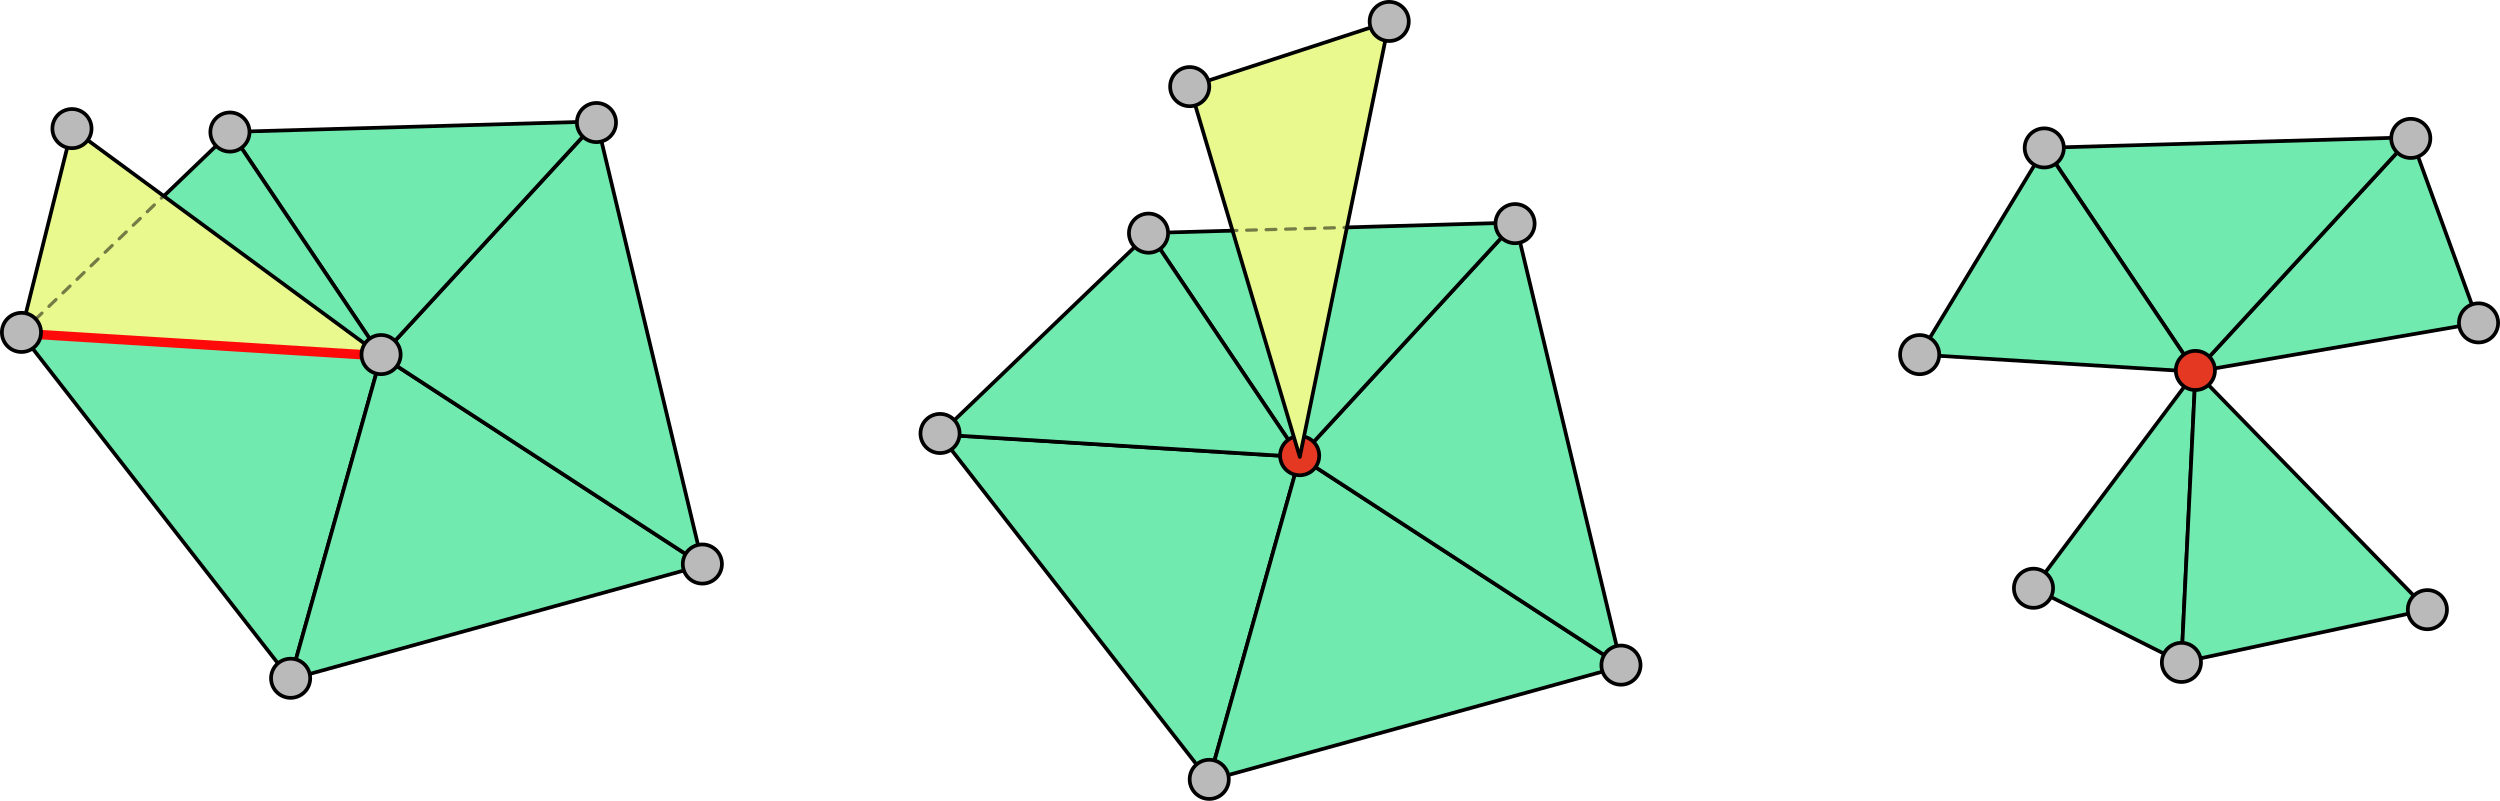
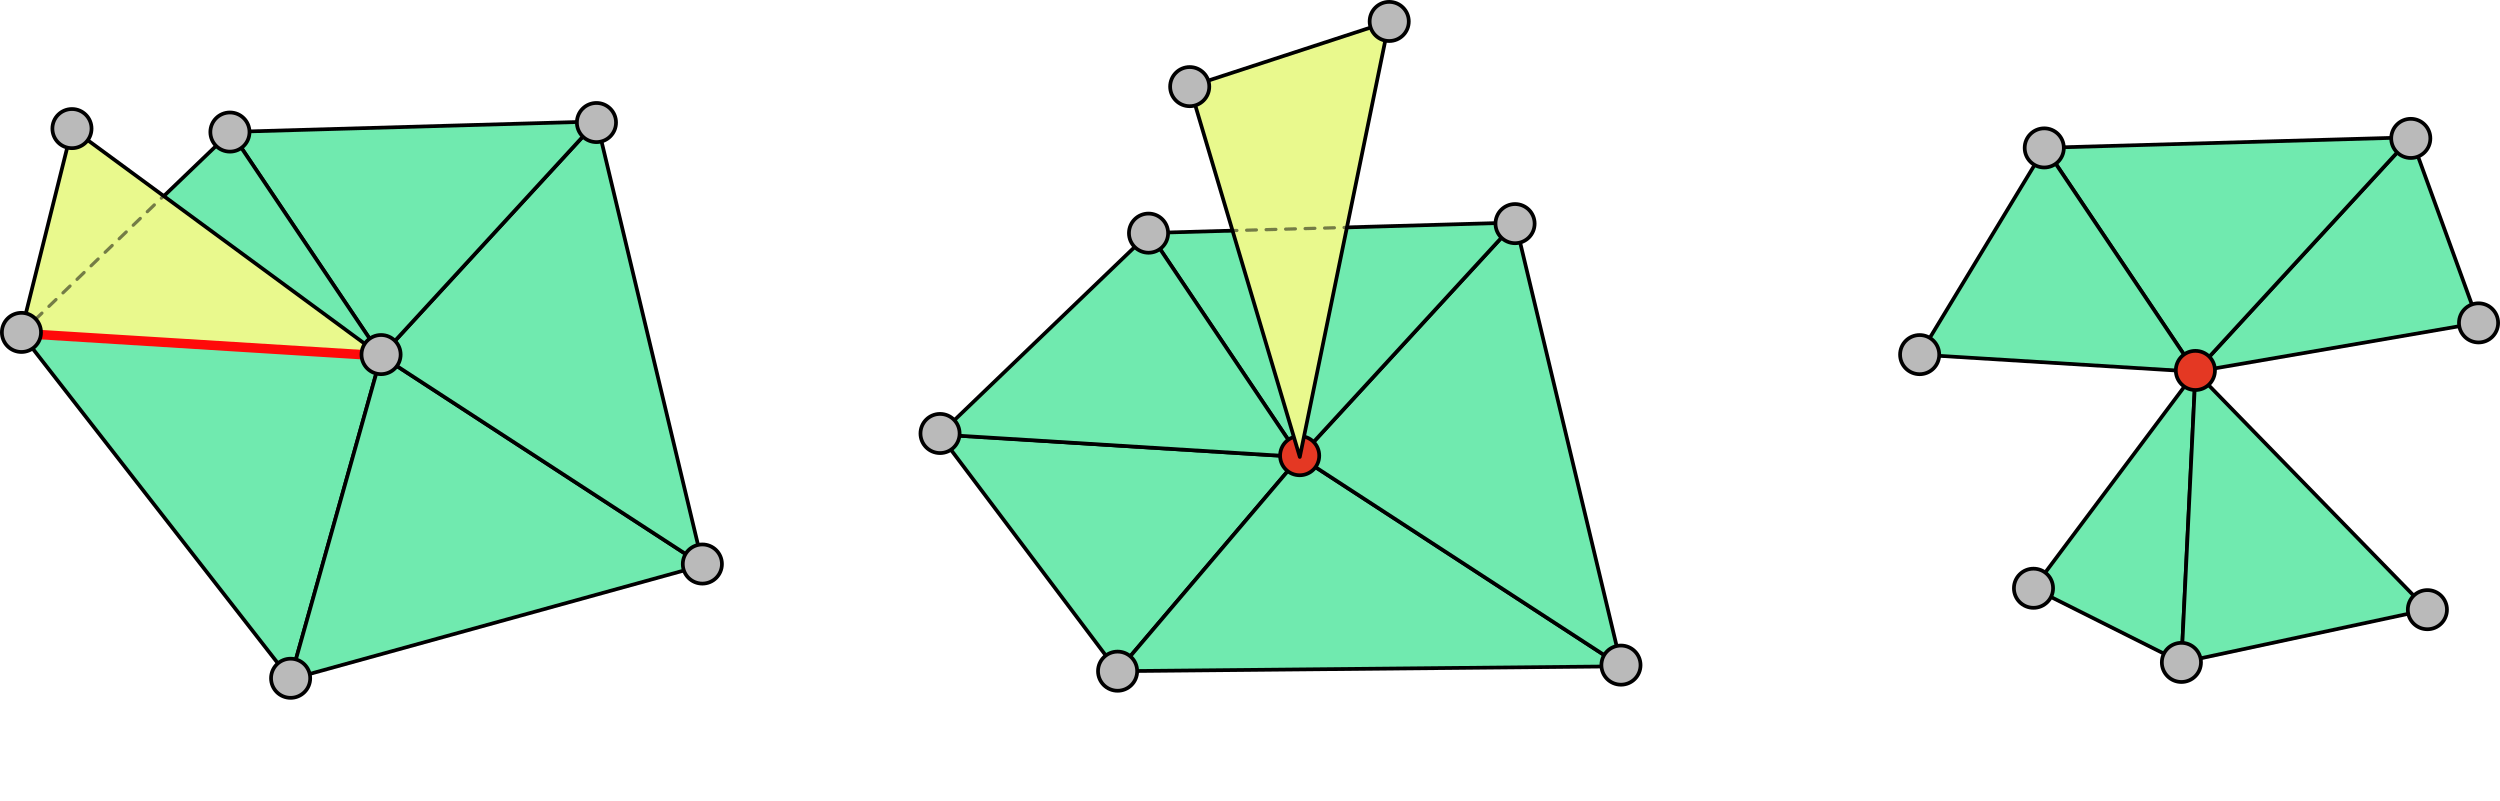
<svg xmlns="http://www.w3.org/2000/svg" width="280.745mm" height="89.928mm" viewBox="0 0 280.745 89.928" version="1.1" id="svg834">
  <defs id="defs828" />
  <g id="layer1" transform="translate(-0.561738,-0.8094535)">
    <g transform="translate(42.72456,-81.16638)" id="layer1-6" style="display:inline">
-       <path id="path859" d="m 103.802,133.289 -40.466,-2.52 30.262,38.84 z" style="fill:#70eaaf;fill-opacity:1;stroke:#000000;stroke-width:0.419;stroke-miterlimit:4;stroke-dasharray:none;stroke-opacity:1" />
-       <path style="fill:#70eaaf;fill-opacity:1;stroke:#000000;stroke-width:0.419;stroke-miterlimit:4;stroke-dasharray:none;stroke-opacity:1" d="m 103.802,133.289 36.127,23.515 -46.331,12.805 z" id="path857" />
+       <path id="path859" d="m 103.802,133.289 -40.466,-2.52 20.006,26.579 z" style="fill:#70eaaf;fill-opacity:1;stroke:#000000;stroke-width:0.419;stroke-miterlimit:4;stroke-dasharray:none;stroke-opacity:1" />
+       <path style="fill:#70eaaf;fill-opacity:1;stroke:#000000;stroke-width:0.419;stroke-miterlimit:4;stroke-dasharray:none;stroke-opacity:1" d="m 103.802,133.289 36.127,23.515 -56.588,0.544 z" id="path857" />
      <path id="path855" d="m 103.802,133.289 36.127,23.515 -11.92,-49.836 z" style="fill:#70eaaf;fill-opacity:1;stroke:#000000;stroke-width:0.419;stroke-miterlimit:4;stroke-dasharray:none;stroke-opacity:1" />
      <path style="fill:#70eaaf;fill-opacity:1;stroke:#000000;stroke-width:0.419;stroke-miterlimit:4;stroke-dasharray:none;stroke-opacity:1" d="M 103.802,133.289 86.896,108.141 128.009,106.968 Z" id="path834" />
      <path id="path831" d="M 103.802,133.289 63.335,130.769 86.896,108.141 Z" style="fill:#70eaaf;fill-opacity:1;stroke:#000000;stroke-width:0.419;stroke-miterlimit:4;stroke-dasharray:none;stroke-opacity:1" />
      <circle r="2.198" cy="133.147" cx="103.787" id="path815" style="fill:#e43823;fill-opacity:1;stroke:#000000;stroke-width:0.419;stroke-miterlimit:4;stroke-dasharray:none;stroke-opacity:1" />
      <circle style="fill:#bababa;fill-opacity:1;stroke:#000000;stroke-width:0.419;stroke-miterlimit:4;stroke-dasharray:none;stroke-opacity:1" id="circle817" cx="127.975" cy="107.089" r="2.198" />
      <circle r="2.198" cy="108.158" cx="86.815" id="circle819" style="fill:#bababa;fill-opacity:1;stroke:#000000;stroke-width:0.419;stroke-miterlimit:4;stroke-dasharray:none;stroke-opacity:1" />
      <circle style="fill:#bababa;fill-opacity:1;stroke:#000000;stroke-width:0.419;stroke-miterlimit:4;stroke-dasharray:none;stroke-opacity:1" id="circle823" cx="63.402" cy="130.656" r="2.198" />
-       <circle r="2.198" cy="169.496" cx="93.631" id="circle825" style="fill:#bababa;fill-opacity:1;stroke:#000000;stroke-width:0.419;stroke-miterlimit:4;stroke-dasharray:none;stroke-opacity:1" />
+       <circle r="2.198" cy="157.348" cx="83.341" id="circle825" style="fill:#bababa;fill-opacity:1;stroke:#000000;stroke-width:0.419;stroke-miterlimit:4;stroke-dasharray:none;stroke-opacity:1" />
      <circle style="fill:#bababa;fill-opacity:1;stroke:#000000;stroke-width:0.419;stroke-miterlimit:4;stroke-dasharray:none;stroke-opacity:1" id="circle827" cx="139.868" cy="156.667" r="2.198" />
      <path id="path865" d="M 103.802,133.289 91.439,91.704 113.843,84.384 Z" style="fill:#e9f98d;fill-opacity:1;stroke:#000000;stroke-width:0.419;stroke-linecap:butt;stroke-linejoin:round;stroke-miterlimit:4;stroke-dasharray:none;stroke-opacity:1" />
      <circle r="2.198" cy="84.384" cx="113.843" id="circle867" style="fill:#bababa;fill-opacity:1;stroke:#000000;stroke-width:0.419;stroke-miterlimit:4;stroke-dasharray:none;stroke-opacity:1" />
      <circle r="2.198" cy="91.704" cx="91.439" id="circle869" style="fill:#bababa;fill-opacity:1;stroke:#000000;stroke-width:0.419;stroke-miterlimit:4;stroke-dasharray:none;stroke-opacity:1" />
    </g>
    <g transform="translate(143.3124,-90.73797)" id="layer1-5" style="display:inline">
      <path id="path828" d="m 103.802,133.289 -18.195,24.317 16.611,8.328 z" style="fill:#70eaaf;fill-opacity:1;stroke:#000000;stroke-width:0.419;stroke-miterlimit:4;stroke-dasharray:none;stroke-opacity:1" />
      <path style="fill:#70eaaf;fill-opacity:1;stroke:#000000;stroke-width:0.419;stroke-miterlimit:4;stroke-dasharray:none;stroke-opacity:1" d="m 103.802,133.289 26.038,26.723 -27.622,5.923 z" id="path857-3" />
      <path id="path855-5" d="m 103.802,133.289 31.784,-5.483 -7.577,-20.838 z" style="fill:#70eaaf;fill-opacity:1;stroke:#000000;stroke-width:0.419;stroke-miterlimit:4;stroke-dasharray:none;stroke-opacity:1" />
      <path style="fill:#70eaaf;fill-opacity:1;stroke:#000000;stroke-width:0.419;stroke-miterlimit:4;stroke-dasharray:none;stroke-opacity:1" d="M 103.802,133.289 86.896,108.141 128.009,106.968 Z" id="path834-6" />
      <path id="path831-2" d="M 103.802,133.289 72.823,131.371 86.896,108.141 Z" style="fill:#70eaaf;fill-opacity:1;stroke:#000000;stroke-width:0.419;stroke-miterlimit:4;stroke-dasharray:none;stroke-opacity:1" />
      <circle r="2.198" cy="133.147" cx="103.787" id="path815-9" style="fill:#e43823;fill-opacity:1;stroke:#000000;stroke-width:0.419;stroke-miterlimit:4;stroke-dasharray:none;stroke-opacity:1" />
      <circle style="fill:#bababa;fill-opacity:1;stroke:#000000;stroke-width:0.419;stroke-miterlimit:4;stroke-dasharray:none;stroke-opacity:1" id="circle817-1" cx="127.975" cy="107.089" r="2.198" />
      <circle r="2.198" cy="108.158" cx="86.815" id="circle819-2" style="fill:#bababa;fill-opacity:1;stroke:#000000;stroke-width:0.419;stroke-miterlimit:4;stroke-dasharray:none;stroke-opacity:1" />
      <circle style="fill:#bababa;fill-opacity:1;stroke:#000000;stroke-width:0.419;stroke-miterlimit:4;stroke-dasharray:none;stroke-opacity:1" id="circle823-7" cx="72.823" cy="131.371" r="2.198" />
      <circle r="2.198" cy="165.934" cx="102.217" id="circle825-0" style="fill:#bababa;fill-opacity:1;stroke:#000000;stroke-width:0.419;stroke-miterlimit:4;stroke-dasharray:none;stroke-opacity:1" />
      <circle style="fill:#bababa;fill-opacity:1;stroke:#000000;stroke-width:0.419;stroke-miterlimit:4;stroke-dasharray:none;stroke-opacity:1" id="circle827-9" cx="129.84" cy="160.012" r="2.198" />
      <circle r="2.198" cy="127.806" cx="135.586" id="circle826" style="fill:#bababa;fill-opacity:1;stroke:#000000;stroke-width:0.419;stroke-miterlimit:4;stroke-dasharray:none;stroke-opacity:1" />
      <circle style="fill:#bababa;fill-opacity:1;stroke:#000000;stroke-width:0.419;stroke-miterlimit:4;stroke-dasharray:none;stroke-opacity:1" id="circle830" cx="85.607" cy="157.606" r="2.198" />
    </g>
    <g transform="translate(-60.43261,-92.51875)" id="layer1-60" style="display:inline">
      <path id="path859-6" d="m 103.802,133.289 -40.466,-2.52 30.262,38.84 z" style="fill:#70eaaf;fill-opacity:1;stroke:#000000;stroke-width:0.419;stroke-miterlimit:4;stroke-dasharray:none;stroke-opacity:1" />
      <path style="fill:#70eaaf;fill-opacity:1;stroke:#000000;stroke-width:0.419;stroke-miterlimit:4;stroke-dasharray:none;stroke-opacity:1" d="m 103.802,133.289 36.127,23.515 -46.331,12.805 z" id="path857-2" />
      <path id="path855-6" d="m 103.802,133.289 36.127,23.515 -11.92,-49.836 z" style="fill:#70eaaf;fill-opacity:1;stroke:#000000;stroke-width:0.419;stroke-miterlimit:4;stroke-dasharray:none;stroke-opacity:1" />
      <path style="fill:#70eaaf;fill-opacity:1;stroke:#000000;stroke-width:0.419;stroke-miterlimit:4;stroke-dasharray:none;stroke-opacity:1" d="M 103.802,133.289 86.896,108.141 128.009,106.968 Z" id="path834-1" />
      <path id="path831-8" d="M 103.802,133.289 63.335,130.769 86.896,108.141 Z" style="fill:#70eaaf;fill-opacity:1;stroke:#000000;stroke-width:0.419;stroke-miterlimit:4;stroke-dasharray:none;stroke-opacity:1" />
      <circle style="fill:#bababa;fill-opacity:1;stroke:#000000;stroke-width:0.419;stroke-miterlimit:4;stroke-dasharray:none;stroke-opacity:1" id="circle817-9" cx="127.975" cy="107.089" r="2.198" />
      <circle r="2.198" cy="108.158" cx="86.815" id="circle819-20" style="display:inline;fill:#bababa;fill-opacity:1;stroke:#000000;stroke-width:0.419;stroke-miterlimit:4;stroke-dasharray:none;stroke-opacity:1" />
      <circle r="2.198" cy="169.496" cx="93.631" id="circle825-3" style="fill:#bababa;fill-opacity:1;stroke:#000000;stroke-width:0.419;stroke-miterlimit:4;stroke-dasharray:none;stroke-opacity:1" />
      <circle style="fill:#bababa;fill-opacity:1;stroke:#000000;stroke-width:0.419;stroke-miterlimit:4;stroke-dasharray:none;stroke-opacity:1" id="circle827-7" cx="139.868" cy="156.667" r="2.198" />
      <path id="path865-5" d="m 103.802,133.289 -40.466,-2.52 5.74,-22.999 z" style="fill:#e9f98d;fill-opacity:1;stroke:#000000;stroke-width:0.419;stroke-linecap:butt;stroke-linejoin:round;stroke-miterlimit:4;stroke-dasharray:none;stroke-opacity:1" />
      <circle r="2.198" cy="107.77" cx="69.076" id="circle867-9" style="fill:#bababa;fill-opacity:1;stroke:#000000;stroke-width:0.419;stroke-miterlimit:4;stroke-dasharray:none;stroke-opacity:1" />
      <path id="path826" d="m 63.335,130.769 40.466,2.52" style="fill:none;stroke:#ff0a0a;stroke-width:1.065;stroke-linecap:round;stroke-linejoin:miter;stroke-miterlimit:4;stroke-dasharray:none;stroke-opacity:1" />
      <path id="path828-2" d="M 63.335,130.769 79.345,115.357" style="fill:none;stroke:#000000;stroke-width:0.365;stroke-linecap:round;stroke-linejoin:miter;stroke-miterlimit:4;stroke-dasharray:1.095, 1.095;stroke-dashoffset:0;stroke-opacity:0.502" />
      <circle r="2.198" cy="133.147" cx="103.787" id="path815-7" style="fill:#bababa;fill-opacity:1;stroke:#000000;stroke-width:0.419;stroke-miterlimit:4;stroke-dasharray:none;stroke-opacity:1" />
      <circle style="display:inline;fill:#bababa;fill-opacity:1;stroke:#000000;stroke-width:0.419;stroke-miterlimit:4;stroke-dasharray:none;stroke-opacity:1" id="circle823-2" cx="63.402" cy="130.656" r="2.198" />
      <path id="path828-2-3" d="m 198.8,119.239 13.459,-0.37" style="fill:none;stroke:#000000;stroke-width:0.365;stroke-linecap:round;stroke-linejoin:miter;stroke-miterlimit:4;stroke-dasharray:1.095, 1.095;stroke-dashoffset:0;stroke-opacity:0.502" />
    </g>
  </g>
</svg>
